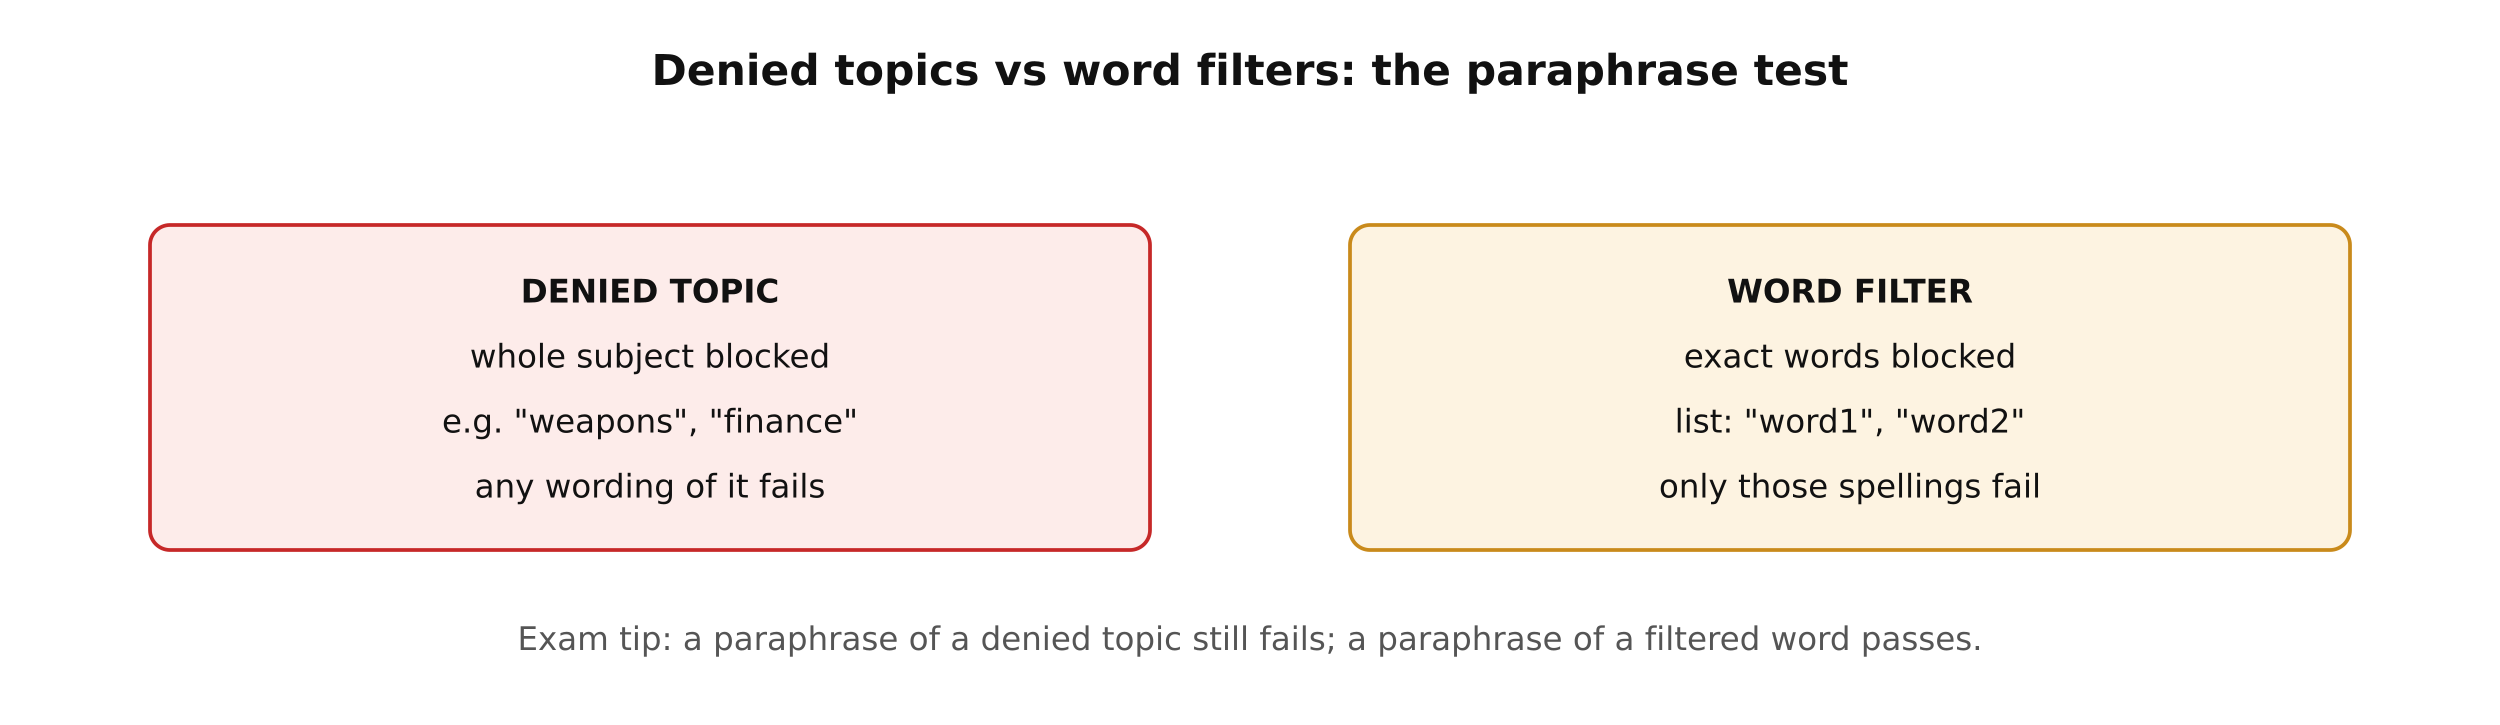
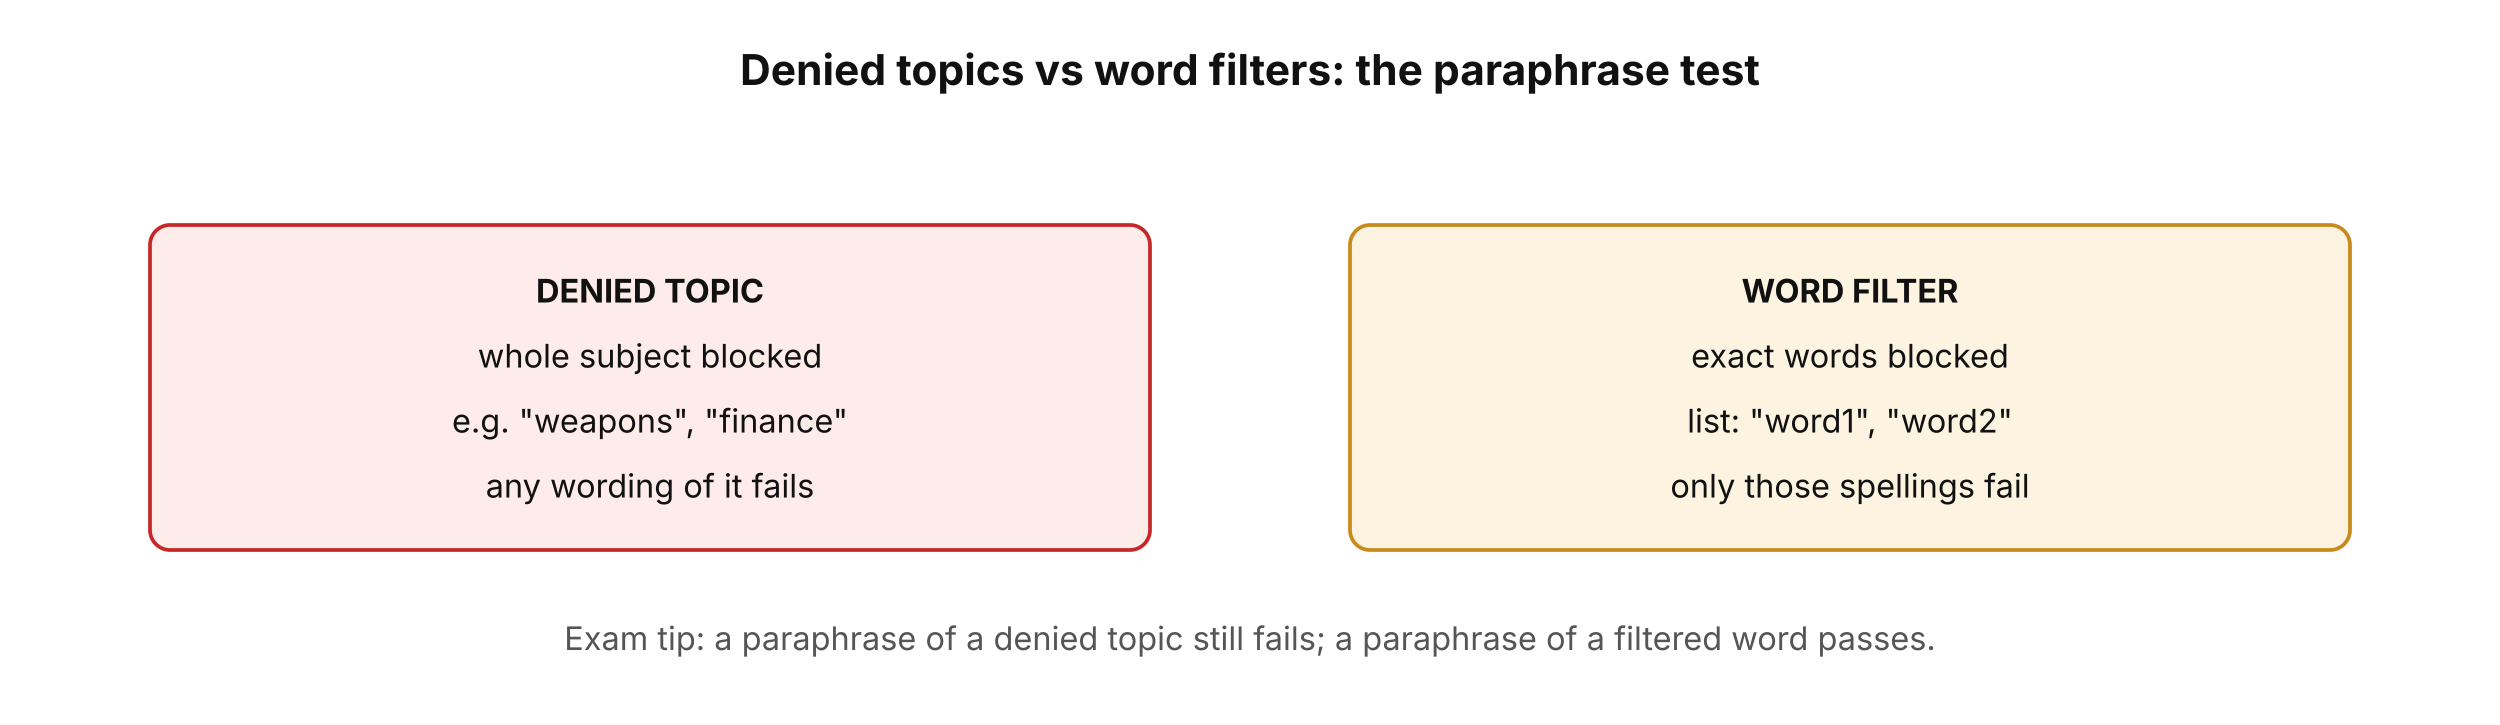
- <svg xmlns="http://www.w3.org/2000/svg" width="100%" viewBox="0 0 1000 290" role="img" style="background:#ffffff;font-family:DejaVu Sans,Verdana,sans-serif" aria-label="Denied topics block a subject in any wording; word filters block exact words">
+ <svg xmlns="http://www.w3.org/2000/svg" width="100%" viewBox="0 0 1000 290" role="img" style="background:#ffffff;font-family:'Anthropic Sans',Inter,'Source Sans 3','IBM Plex Sans',sans-serif" aria-label="Denied topics block a subject in any wording; word filters block exact words">
  <defs>
    <marker id="ah" viewBox="0 0 10 10" refX="8" refY="5" markerWidth="7" markerHeight="7" orient="auto-start-reverse">
      <path d="M0,0 L10,5 L0,10 z" fill="#666666" />
    </marker>
  </defs>
  <text x="500" y="34" text-anchor="middle" font-size="17" fill="#111111" font-weight="bold">Denied topics vs word filters: the paraphrase test</text>
  <rect x="60" y="90" width="400" height="130" rx="8" fill="#fdecea" stroke="#c62828" stroke-width="1.5" />
  <text x="260" y="121" text-anchor="middle" font-size="13" fill="#111111" font-weight="bold">DENIED TOPIC</text>
  <text x="260" y="147" text-anchor="middle" font-size="13" fill="#111111">whole subject blocked</text>
  <text x="260" y="173" text-anchor="middle" font-size="13" fill="#111111">e.g. "weapons", "finance"</text>
  <text x="260" y="199" text-anchor="middle" font-size="13" fill="#111111">any wording of it fails</text>
  <rect x="540" y="90" width="400" height="130" rx="8" fill="#fdf3e1" stroke="#c98a1b" stroke-width="1.5" />
  <text x="740" y="121" text-anchor="middle" font-size="13" fill="#111111" font-weight="bold">WORD FILTER</text>
  <text x="740" y="147" text-anchor="middle" font-size="13" fill="#111111">exact words blocked</text>
  <text x="740" y="173" text-anchor="middle" font-size="13" fill="#111111">list: "word1", "word2"</text>
  <text x="740" y="199" text-anchor="middle" font-size="13" fill="#111111">only those spellings fail</text>
  <text x="500" y="260" text-anchor="middle" font-size="13" fill="#555555">Exam tip: a paraphrase of a denied topic still fails; a paraphrase of a filtered word passes.</text>
</svg>
